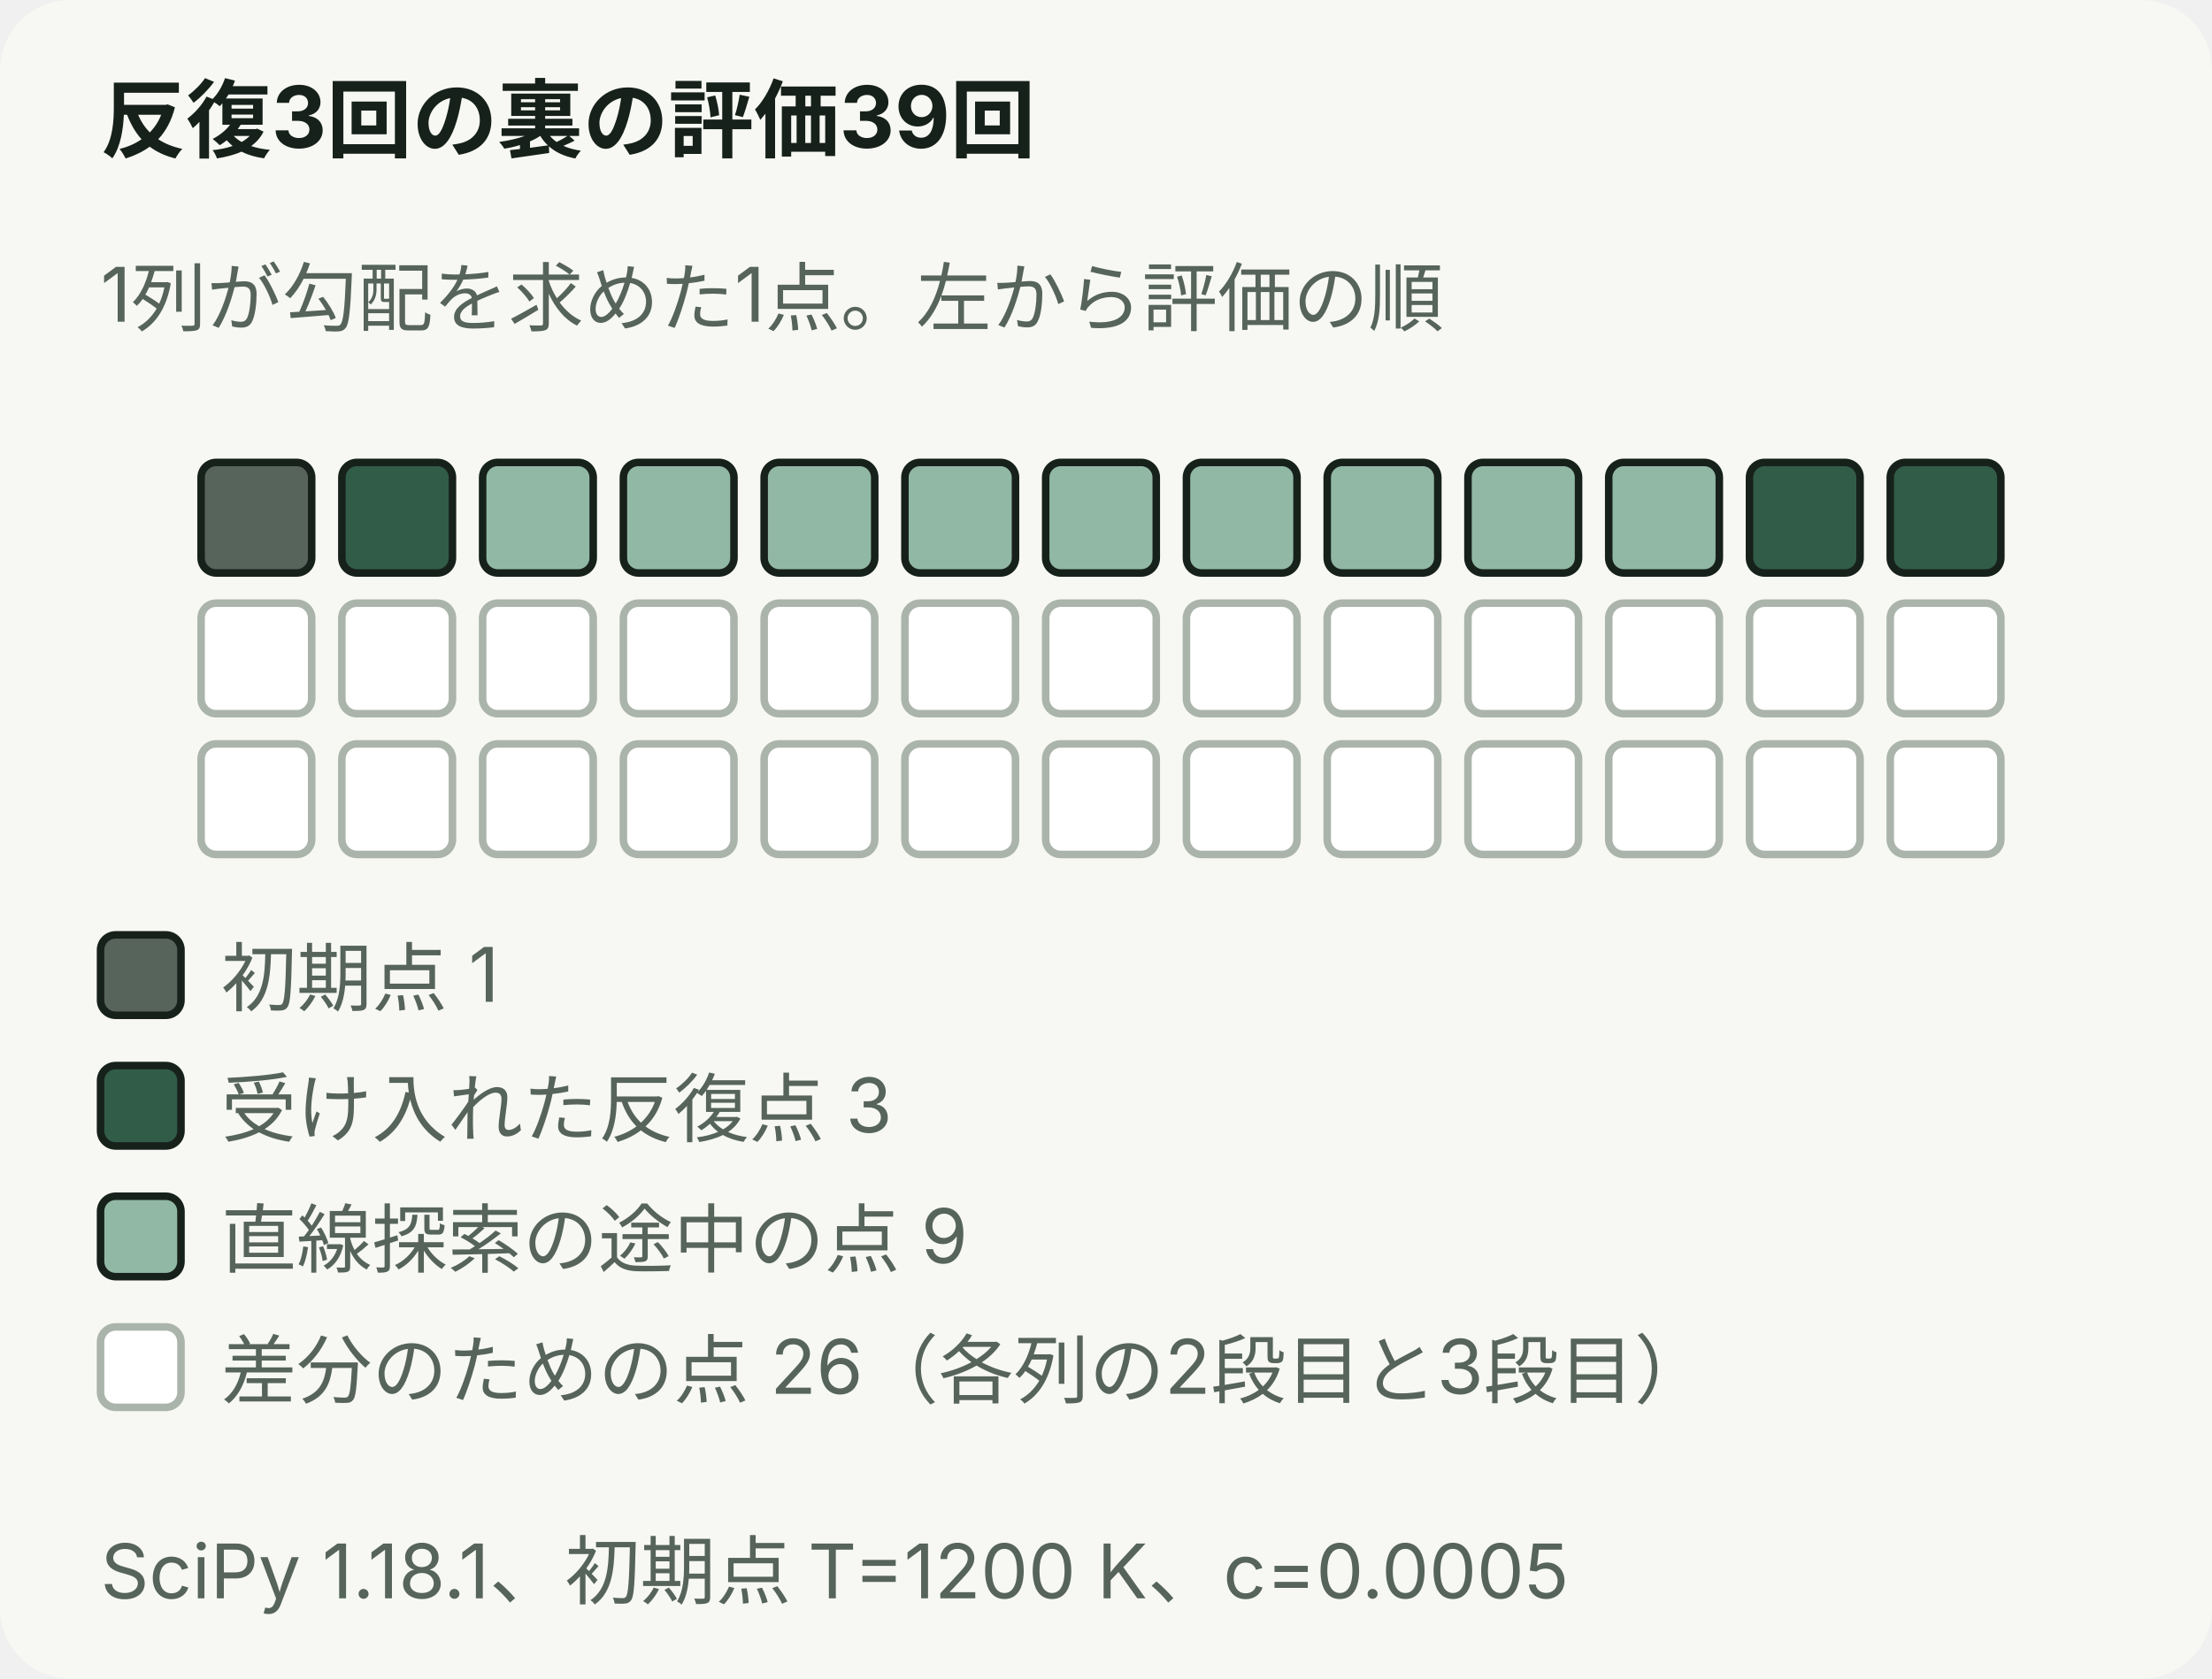
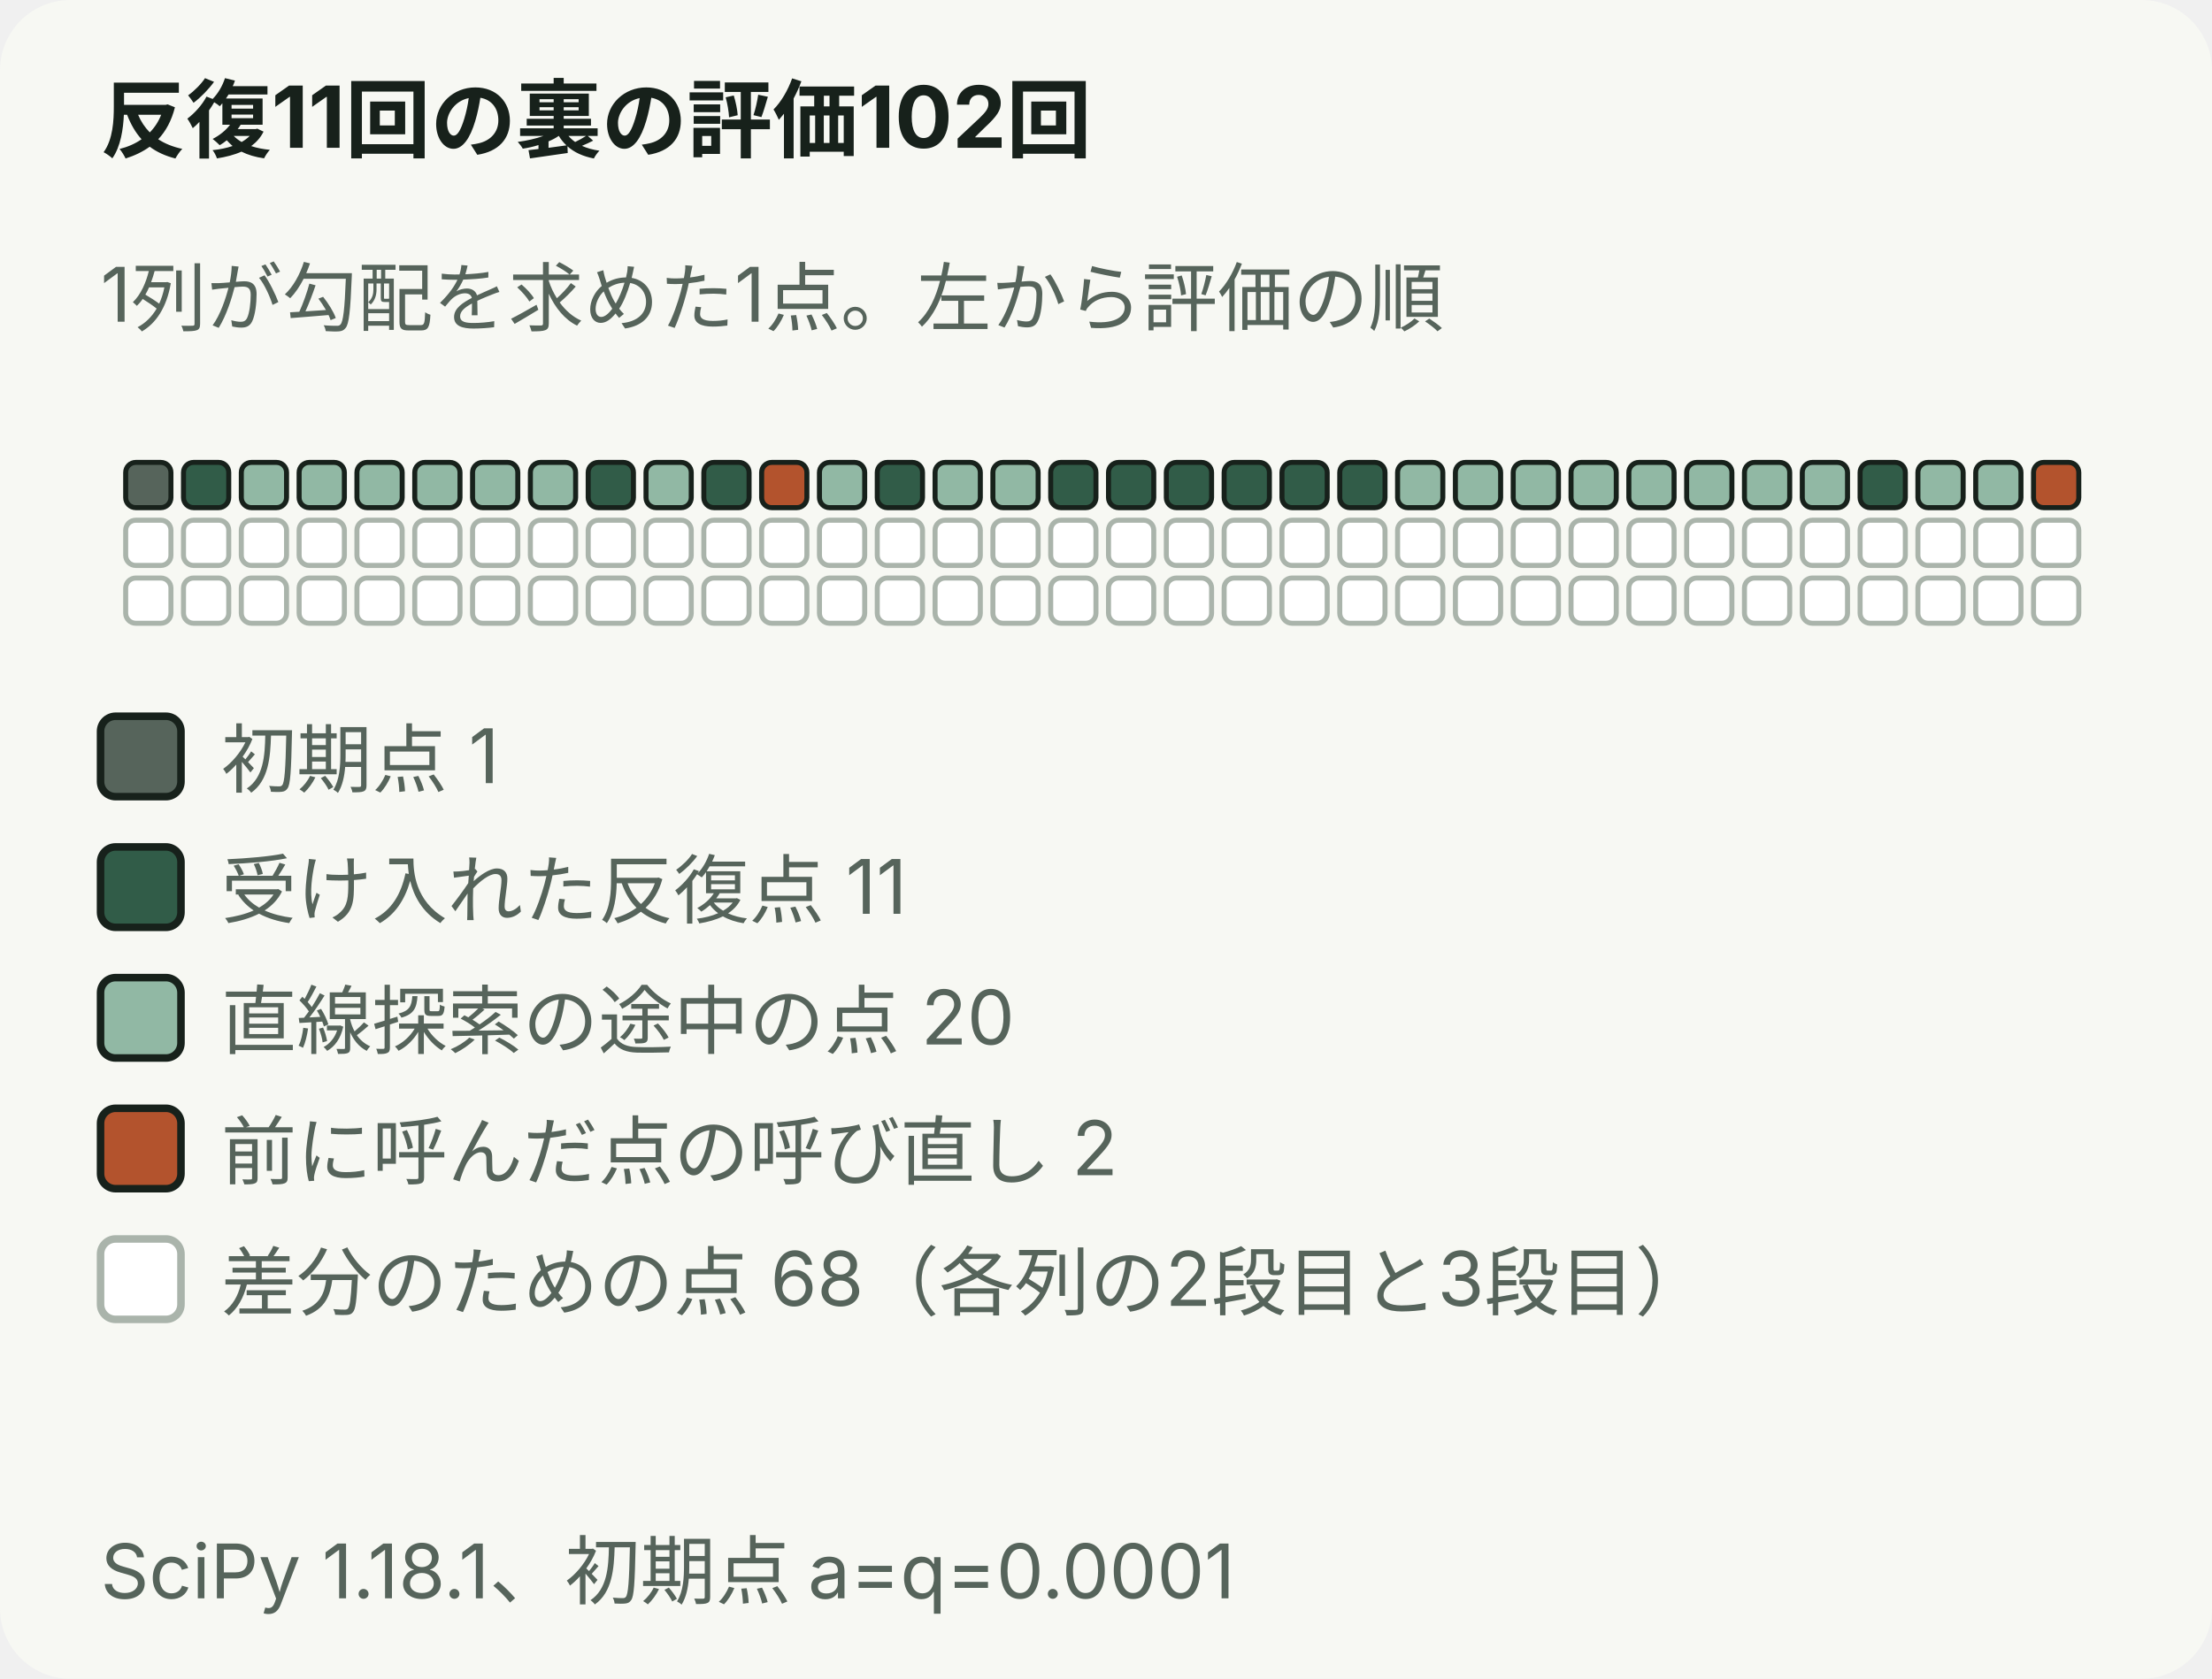
<svg xmlns="http://www.w3.org/2000/svg" width="440" height="334" viewBox="0 0 440 334" role="img" aria-labelledby="figure-title figure-description">
  <style>text{font-family:system-ui,-apple-system,'Segoe UI',sans-serif;font-size:16px;fill:#17211b}.title{font-size:17px;font-weight:700}.tick{font-size:15px;fill:#56645b}.note{fill:#315c48}</style>
  <rect width="440" height="334" rx="14" fill="#f7f8f3" />
-   <text x="20" y="30" class="title">反復3回の裏の評価39回</text>
-   <rect x="40" y="92" width="22" height="22" rx="3" fill="#56645b" stroke="#17211b" stroke-width="1.5" />
-   <rect x="40" y="120" width="22" height="22" rx="3" fill="#ffffff" stroke="#aab4ab" stroke-width="1.5" />
-   <rect x="40" y="148" width="22" height="22" rx="3" fill="#ffffff" stroke="#aab4ab" stroke-width="1.5" />
-   <rect x="68" y="92" width="22" height="22" rx="3" fill="#315c48" stroke="#17211b" stroke-width="1.5" />
-   <rect x="68" y="120" width="22" height="22" rx="3" fill="#ffffff" stroke="#aab4ab" stroke-width="1.5" />
-   <rect x="68" y="148" width="22" height="22" rx="3" fill="#ffffff" stroke="#aab4ab" stroke-width="1.5" />
-   <rect x="96" y="92" width="22" height="22" rx="3" fill="#91b8a4" stroke="#17211b" stroke-width="1.5" />
-   <rect x="96" y="120" width="22" height="22" rx="3" fill="#ffffff" stroke="#aab4ab" stroke-width="1.5" />
-   <rect x="96" y="148" width="22" height="22" rx="3" fill="#ffffff" stroke="#aab4ab" stroke-width="1.5" />
-   <rect x="124" y="92" width="22" height="22" rx="3" fill="#91b8a4" stroke="#17211b" stroke-width="1.5" />
-   <rect x="124" y="120" width="22" height="22" rx="3" fill="#ffffff" stroke="#aab4ab" stroke-width="1.5" />
-   <rect x="124" y="148" width="22" height="22" rx="3" fill="#ffffff" stroke="#aab4ab" stroke-width="1.5" />
-   <rect x="152" y="92" width="22" height="22" rx="3" fill="#91b8a4" stroke="#17211b" stroke-width="1.5" />
-   <rect x="152" y="120" width="22" height="22" rx="3" fill="#ffffff" stroke="#aab4ab" stroke-width="1.5" />
-   <rect x="152" y="148" width="22" height="22" rx="3" fill="#ffffff" stroke="#aab4ab" stroke-width="1.5" />
-   <rect x="180" y="92" width="22" height="22" rx="3" fill="#91b8a4" stroke="#17211b" stroke-width="1.5" />
-   <rect x="180" y="120" width="22" height="22" rx="3" fill="#ffffff" stroke="#aab4ab" stroke-width="1.5" />
-   <rect x="180" y="148" width="22" height="22" rx="3" fill="#ffffff" stroke="#aab4ab" stroke-width="1.5" />
-   <rect x="208" y="92" width="22" height="22" rx="3" fill="#91b8a4" stroke="#17211b" stroke-width="1.5" />
-   <rect x="208" y="120" width="22" height="22" rx="3" fill="#ffffff" stroke="#aab4ab" stroke-width="1.5" />
-   <rect x="208" y="148" width="22" height="22" rx="3" fill="#ffffff" stroke="#aab4ab" stroke-width="1.5" />
-   <rect x="236" y="92" width="22" height="22" rx="3" fill="#91b8a4" stroke="#17211b" stroke-width="1.5" />
-   <rect x="236" y="120" width="22" height="22" rx="3" fill="#ffffff" stroke="#aab4ab" stroke-width="1.5" />
-   <rect x="236" y="148" width="22" height="22" rx="3" fill="#ffffff" stroke="#aab4ab" stroke-width="1.5" />
-   <rect x="264" y="92" width="22" height="22" rx="3" fill="#91b8a4" stroke="#17211b" stroke-width="1.5" />
-   <rect x="264" y="120" width="22" height="22" rx="3" fill="#ffffff" stroke="#aab4ab" stroke-width="1.5" />
-   <rect x="264" y="148" width="22" height="22" rx="3" fill="#ffffff" stroke="#aab4ab" stroke-width="1.5" />
-   <rect x="292" y="92" width="22" height="22" rx="3" fill="#91b8a4" stroke="#17211b" stroke-width="1.5" />
-   <rect x="292" y="120" width="22" height="22" rx="3" fill="#ffffff" stroke="#aab4ab" stroke-width="1.5" />
-   <rect x="292" y="148" width="22" height="22" rx="3" fill="#ffffff" stroke="#aab4ab" stroke-width="1.5" />
-   <rect x="320" y="92" width="22" height="22" rx="3" fill="#91b8a4" stroke="#17211b" stroke-width="1.5" />
-   <rect x="320" y="120" width="22" height="22" rx="3" fill="#ffffff" stroke="#aab4ab" stroke-width="1.5" />
-   <rect x="320" y="148" width="22" height="22" rx="3" fill="#ffffff" stroke="#aab4ab" stroke-width="1.5" />
-   <rect x="348" y="92" width="22" height="22" rx="3" fill="#315c48" stroke="#17211b" stroke-width="1.5" />
-   <rect x="348" y="120" width="22" height="22" rx="3" fill="#ffffff" stroke="#aab4ab" stroke-width="1.5" />
-   <rect x="348" y="148" width="22" height="22" rx="3" fill="#ffffff" stroke="#aab4ab" stroke-width="1.5" />
-   <rect x="376" y="92" width="22" height="22" rx="3" fill="#315c48" stroke="#17211b" stroke-width="1.5" />
-   <rect x="376" y="120" width="22" height="22" rx="3" fill="#ffffff" stroke="#aab4ab" stroke-width="1.5" />
-   <rect x="376" y="148" width="22" height="22" rx="3" fill="#ffffff" stroke="#aab4ab" stroke-width="1.5" />
+   <text x="20" y="30" class="title">反復11回の裏の評価102回</text>
+   <rect x="25.0" y="92.0" width="9" height="9" rx="2" fill="#56645b" stroke="#17211b" stroke-width="1" />
+   <rect x="25.0" y="103.5" width="9" height="9" rx="2" fill="#ffffff" stroke="#aab4ab" stroke-width="1" />
+   <rect x="25.0" y="115.0" width="9" height="9" rx="2" fill="#ffffff" stroke="#aab4ab" stroke-width="1" />
+   <rect x="36.5" y="92.0" width="9" height="9" rx="2" fill="#315c48" stroke="#17211b" stroke-width="1" />
+   <rect x="36.5" y="103.5" width="9" height="9" rx="2" fill="#ffffff" stroke="#aab4ab" stroke-width="1" />
+   <rect x="36.5" y="115.0" width="9" height="9" rx="2" fill="#ffffff" stroke="#aab4ab" stroke-width="1" />
+   <rect x="48.0" y="92.0" width="9" height="9" rx="2" fill="#91b8a4" stroke="#17211b" stroke-width="1" />
+   <rect x="48.0" y="103.5" width="9" height="9" rx="2" fill="#ffffff" stroke="#aab4ab" stroke-width="1" />
+   <rect x="48.0" y="115.0" width="9" height="9" rx="2" fill="#ffffff" stroke="#aab4ab" stroke-width="1" />
+   <rect x="59.5" y="92.0" width="9" height="9" rx="2" fill="#91b8a4" stroke="#17211b" stroke-width="1" />
+   <rect x="59.5" y="103.5" width="9" height="9" rx="2" fill="#ffffff" stroke="#aab4ab" stroke-width="1" />
+   <rect x="59.5" y="115.0" width="9" height="9" rx="2" fill="#ffffff" stroke="#aab4ab" stroke-width="1" />
+   <rect x="71.0" y="92.0" width="9" height="9" rx="2" fill="#91b8a4" stroke="#17211b" stroke-width="1" />
+   <rect x="71.0" y="103.5" width="9" height="9" rx="2" fill="#ffffff" stroke="#aab4ab" stroke-width="1" />
+   <rect x="71.0" y="115.0" width="9" height="9" rx="2" fill="#ffffff" stroke="#aab4ab" stroke-width="1" />
+   <rect x="82.5" y="92.0" width="9" height="9" rx="2" fill="#91b8a4" stroke="#17211b" stroke-width="1" />
+   <rect x="82.5" y="103.5" width="9" height="9" rx="2" fill="#ffffff" stroke="#aab4ab" stroke-width="1" />
+   <rect x="82.5" y="115.0" width="9" height="9" rx="2" fill="#ffffff" stroke="#aab4ab" stroke-width="1" />
+   <rect x="94.0" y="92.0" width="9" height="9" rx="2" fill="#91b8a4" stroke="#17211b" stroke-width="1" />
+   <rect x="94.0" y="103.5" width="9" height="9" rx="2" fill="#ffffff" stroke="#aab4ab" stroke-width="1" />
+   <rect x="94.0" y="115.0" width="9" height="9" rx="2" fill="#ffffff" stroke="#aab4ab" stroke-width="1" />
+   <rect x="105.5" y="92.0" width="9" height="9" rx="2" fill="#91b8a4" stroke="#17211b" stroke-width="1" />
+   <rect x="105.5" y="103.5" width="9" height="9" rx="2" fill="#ffffff" stroke="#aab4ab" stroke-width="1" />
+   <rect x="105.5" y="115.0" width="9" height="9" rx="2" fill="#ffffff" stroke="#aab4ab" stroke-width="1" />
+   <rect x="117.0" y="92.0" width="9" height="9" rx="2" fill="#315c48" stroke="#17211b" stroke-width="1" />
+   <rect x="117.0" y="103.5" width="9" height="9" rx="2" fill="#ffffff" stroke="#aab4ab" stroke-width="1" />
+   <rect x="117.0" y="115.0" width="9" height="9" rx="2" fill="#ffffff" stroke="#aab4ab" stroke-width="1" />
+   <rect x="128.5" y="92.0" width="9" height="9" rx="2" fill="#91b8a4" stroke="#17211b" stroke-width="1" />
+   <rect x="128.5" y="103.5" width="9" height="9" rx="2" fill="#ffffff" stroke="#aab4ab" stroke-width="1" />
+   <rect x="128.5" y="115.0" width="9" height="9" rx="2" fill="#ffffff" stroke="#aab4ab" stroke-width="1" />
+   <rect x="140.0" y="92.0" width="9" height="9" rx="2" fill="#315c48" stroke="#17211b" stroke-width="1" />
+   <rect x="140.0" y="103.5" width="9" height="9" rx="2" fill="#ffffff" stroke="#aab4ab" stroke-width="1" />
+   <rect x="140.0" y="115.0" width="9" height="9" rx="2" fill="#ffffff" stroke="#aab4ab" stroke-width="1" />
+   <rect x="151.5" y="92.0" width="9" height="9" rx="2" fill="#b3532d" stroke="#17211b" stroke-width="1" />
+   <rect x="151.5" y="103.5" width="9" height="9" rx="2" fill="#ffffff" stroke="#aab4ab" stroke-width="1" />
+   <rect x="151.5" y="115.0" width="9" height="9" rx="2" fill="#ffffff" stroke="#aab4ab" stroke-width="1" />
+   <rect x="163.0" y="92.0" width="9" height="9" rx="2" fill="#91b8a4" stroke="#17211b" stroke-width="1" />
+   <rect x="163.0" y="103.5" width="9" height="9" rx="2" fill="#ffffff" stroke="#aab4ab" stroke-width="1" />
+   <rect x="163.0" y="115.0" width="9" height="9" rx="2" fill="#ffffff" stroke="#aab4ab" stroke-width="1" />
+   <rect x="174.5" y="92.0" width="9" height="9" rx="2" fill="#315c48" stroke="#17211b" stroke-width="1" />
+   <rect x="174.5" y="103.5" width="9" height="9" rx="2" fill="#ffffff" stroke="#aab4ab" stroke-width="1" />
+   <rect x="174.5" y="115.0" width="9" height="9" rx="2" fill="#ffffff" stroke="#aab4ab" stroke-width="1" />
+   <rect x="186.0" y="92.0" width="9" height="9" rx="2" fill="#91b8a4" stroke="#17211b" stroke-width="1" />
+   <rect x="186.0" y="103.5" width="9" height="9" rx="2" fill="#ffffff" stroke="#aab4ab" stroke-width="1" />
+   <rect x="186.0" y="115.0" width="9" height="9" rx="2" fill="#ffffff" stroke="#aab4ab" stroke-width="1" />
+   <rect x="197.5" y="92.0" width="9" height="9" rx="2" fill="#91b8a4" stroke="#17211b" stroke-width="1" />
+   <rect x="197.5" y="103.5" width="9" height="9" rx="2" fill="#ffffff" stroke="#aab4ab" stroke-width="1" />
+   <rect x="197.5" y="115.0" width="9" height="9" rx="2" fill="#ffffff" stroke="#aab4ab" stroke-width="1" />
+   <rect x="209.0" y="92.0" width="9" height="9" rx="2" fill="#315c48" stroke="#17211b" stroke-width="1" />
+   <rect x="209.0" y="103.5" width="9" height="9" rx="2" fill="#ffffff" stroke="#aab4ab" stroke-width="1" />
+   <rect x="209.0" y="115.0" width="9" height="9" rx="2" fill="#ffffff" stroke="#aab4ab" stroke-width="1" />
+   <rect x="220.5" y="92.0" width="9" height="9" rx="2" fill="#315c48" stroke="#17211b" stroke-width="1" />
+   <rect x="220.5" y="103.5" width="9" height="9" rx="2" fill="#ffffff" stroke="#aab4ab" stroke-width="1" />
+   <rect x="220.5" y="115.0" width="9" height="9" rx="2" fill="#ffffff" stroke="#aab4ab" stroke-width="1" />
+   <rect x="232.0" y="92.0" width="9" height="9" rx="2" fill="#315c48" stroke="#17211b" stroke-width="1" />
+   <rect x="232.0" y="103.5" width="9" height="9" rx="2" fill="#ffffff" stroke="#aab4ab" stroke-width="1" />
+   <rect x="232.0" y="115.0" width="9" height="9" rx="2" fill="#ffffff" stroke="#aab4ab" stroke-width="1" />
+   <rect x="243.5" y="92.0" width="9" height="9" rx="2" fill="#315c48" stroke="#17211b" stroke-width="1" />
+   <rect x="243.5" y="103.5" width="9" height="9" rx="2" fill="#ffffff" stroke="#aab4ab" stroke-width="1" />
+   <rect x="243.5" y="115.0" width="9" height="9" rx="2" fill="#ffffff" stroke="#aab4ab" stroke-width="1" />
+   <rect x="255.0" y="92.0" width="9" height="9" rx="2" fill="#315c48" stroke="#17211b" stroke-width="1" />
+   <rect x="255.0" y="103.5" width="9" height="9" rx="2" fill="#ffffff" stroke="#aab4ab" stroke-width="1" />
+   <rect x="255.0" y="115.0" width="9" height="9" rx="2" fill="#ffffff" stroke="#aab4ab" stroke-width="1" />
+   <rect x="266.5" y="92.0" width="9" height="9" rx="2" fill="#315c48" stroke="#17211b" stroke-width="1" />
+   <rect x="266.5" y="103.5" width="9" height="9" rx="2" fill="#ffffff" stroke="#aab4ab" stroke-width="1" />
+   <rect x="266.5" y="115.0" width="9" height="9" rx="2" fill="#ffffff" stroke="#aab4ab" stroke-width="1" />
+   <rect x="278.0" y="92.0" width="9" height="9" rx="2" fill="#91b8a4" stroke="#17211b" stroke-width="1" />
+   <rect x="278.0" y="103.5" width="9" height="9" rx="2" fill="#ffffff" stroke="#aab4ab" stroke-width="1" />
+   <rect x="278.0" y="115.0" width="9" height="9" rx="2" fill="#ffffff" stroke="#aab4ab" stroke-width="1" />
+   <rect x="289.5" y="92.0" width="9" height="9" rx="2" fill="#91b8a4" stroke="#17211b" stroke-width="1" />
+   <rect x="289.5" y="103.5" width="9" height="9" rx="2" fill="#ffffff" stroke="#aab4ab" stroke-width="1" />
+   <rect x="289.5" y="115.0" width="9" height="9" rx="2" fill="#ffffff" stroke="#aab4ab" stroke-width="1" />
+   <rect x="301.0" y="92.0" width="9" height="9" rx="2" fill="#91b8a4" stroke="#17211b" stroke-width="1" />
+   <rect x="301.0" y="103.5" width="9" height="9" rx="2" fill="#ffffff" stroke="#aab4ab" stroke-width="1" />
+   <rect x="301.0" y="115.0" width="9" height="9" rx="2" fill="#ffffff" stroke="#aab4ab" stroke-width="1" />
+   <rect x="312.5" y="92.0" width="9" height="9" rx="2" fill="#91b8a4" stroke="#17211b" stroke-width="1" />
+   <rect x="312.5" y="103.5" width="9" height="9" rx="2" fill="#ffffff" stroke="#aab4ab" stroke-width="1" />
+   <rect x="312.5" y="115.0" width="9" height="9" rx="2" fill="#ffffff" stroke="#aab4ab" stroke-width="1" />
+   <rect x="324.0" y="92.0" width="9" height="9" rx="2" fill="#91b8a4" stroke="#17211b" stroke-width="1" />
+   <rect x="324.0" y="103.5" width="9" height="9" rx="2" fill="#ffffff" stroke="#aab4ab" stroke-width="1" />
+   <rect x="324.0" y="115.0" width="9" height="9" rx="2" fill="#ffffff" stroke="#aab4ab" stroke-width="1" />
+   <rect x="335.5" y="92.0" width="9" height="9" rx="2" fill="#91b8a4" stroke="#17211b" stroke-width="1" />
+   <rect x="335.5" y="103.5" width="9" height="9" rx="2" fill="#ffffff" stroke="#aab4ab" stroke-width="1" />
+   <rect x="335.5" y="115.0" width="9" height="9" rx="2" fill="#ffffff" stroke="#aab4ab" stroke-width="1" />
+   <rect x="347.0" y="92.0" width="9" height="9" rx="2" fill="#91b8a4" stroke="#17211b" stroke-width="1" />
+   <rect x="347.0" y="103.5" width="9" height="9" rx="2" fill="#ffffff" stroke="#aab4ab" stroke-width="1" />
+   <rect x="347.0" y="115.0" width="9" height="9" rx="2" fill="#ffffff" stroke="#aab4ab" stroke-width="1" />
+   <rect x="358.5" y="92.0" width="9" height="9" rx="2" fill="#91b8a4" stroke="#17211b" stroke-width="1" />
+   <rect x="358.5" y="103.5" width="9" height="9" rx="2" fill="#ffffff" stroke="#aab4ab" stroke-width="1" />
+   <rect x="358.5" y="115.0" width="9" height="9" rx="2" fill="#ffffff" stroke="#aab4ab" stroke-width="1" />
+   <rect x="370.0" y="92.0" width="9" height="9" rx="2" fill="#315c48" stroke="#17211b" stroke-width="1" />
+   <rect x="370.0" y="103.5" width="9" height="9" rx="2" fill="#ffffff" stroke="#aab4ab" stroke-width="1" />
+   <rect x="370.0" y="115.0" width="9" height="9" rx="2" fill="#ffffff" stroke="#aab4ab" stroke-width="1" />
+   <rect x="381.5" y="92.0" width="9" height="9" rx="2" fill="#91b8a4" stroke="#17211b" stroke-width="1" />
+   <rect x="381.5" y="103.5" width="9" height="9" rx="2" fill="#ffffff" stroke="#aab4ab" stroke-width="1" />
+   <rect x="381.5" y="115.0" width="9" height="9" rx="2" fill="#ffffff" stroke="#aab4ab" stroke-width="1" />
+   <rect x="393.0" y="92.0" width="9" height="9" rx="2" fill="#91b8a4" stroke="#17211b" stroke-width="1" />
+   <rect x="393.0" y="103.5" width="9" height="9" rx="2" fill="#ffffff" stroke="#aab4ab" stroke-width="1" />
+   <rect x="393.0" y="115.0" width="9" height="9" rx="2" fill="#ffffff" stroke="#aab4ab" stroke-width="1" />
+   <rect x="404.5" y="92.0" width="9" height="9" rx="2" fill="#b3532d" stroke="#17211b" stroke-width="1" />
+   <rect x="404.5" y="103.5" width="9" height="9" rx="2" fill="#ffffff" stroke="#aab4ab" stroke-width="1" />
+   <rect x="404.5" y="115.0" width="9" height="9" rx="2" fill="#ffffff" stroke="#aab4ab" stroke-width="1" />
  <text x="20.0" y="64.0" class="tick">1列が勾配を求めた1点。左から評価の順</text>
-   <rect x="20" y="186" width="16" height="16" rx="3" fill="#56645b" stroke="#17211b" stroke-width="1.5" />
-   <text x="44.0" y="200.0" class="tick">初期点 1</text>
-   <rect x="20" y="212" width="16" height="16" rx="3" fill="#315c48" stroke="#17211b" stroke-width="1.5" />
-   <text x="44.0" y="226.0" class="tick">受け入れた反復点 3</text>
-   <rect x="20" y="238" width="16" height="16" rx="3" fill="#91b8a4" stroke="#17211b" stroke-width="1.5" />
-   <text x="44.0" y="252.0" class="tick">直線探索の途中の点 9</text>
-   <rect x="20" y="264" width="16" height="16" rx="3" fill="#ffffff" stroke="#aab4ab" stroke-width="1.5" />
-   <text x="44.0" y="278.0" class="tick">差分のための点 26（各列の2段目と3段目）</text>
-   <text x="20.0" y="318.0" class="tick">SciPy 1.18.1、初期点 T=1200 K、c=0.0005</text>
+   <rect x="20" y="142.5" width="16" height="16" rx="3" fill="#56645b" stroke="#17211b" stroke-width="1.5" />
+   <text x="44.0" y="156.5" class="tick">初期点 1</text>
+   <rect x="20" y="168.5" width="16" height="16" rx="3" fill="#315c48" stroke="#17211b" stroke-width="1.5" />
+   <text x="44.0" y="182.5" class="tick">受け入れた反復点 11</text>
+   <rect x="20" y="194.5" width="16" height="16" rx="3" fill="#91b8a4" stroke="#17211b" stroke-width="1.5" />
+   <text x="44.0" y="208.5" class="tick">直線探索の途中の点 20</text>
+   <rect x="20" y="220.5" width="16" height="16" rx="3" fill="#b3532d" stroke="#17211b" stroke-width="1.5" />
+   <text x="44.0" y="234.5" class="tick">前に呼んだ点の呼び直し 2</text>
+   <rect x="20" y="246.5" width="16" height="16" rx="3" fill="#ffffff" stroke="#aab4ab" stroke-width="1.5" />
+   <text x="44.0" y="260.5" class="tick">差分のための点 68（各列の2段目と3段目）</text>
+   <text x="20.0" y="318.0" class="tick">SciPy 1.18.1、初期点 a=q=0.0001</text>
</svg>
